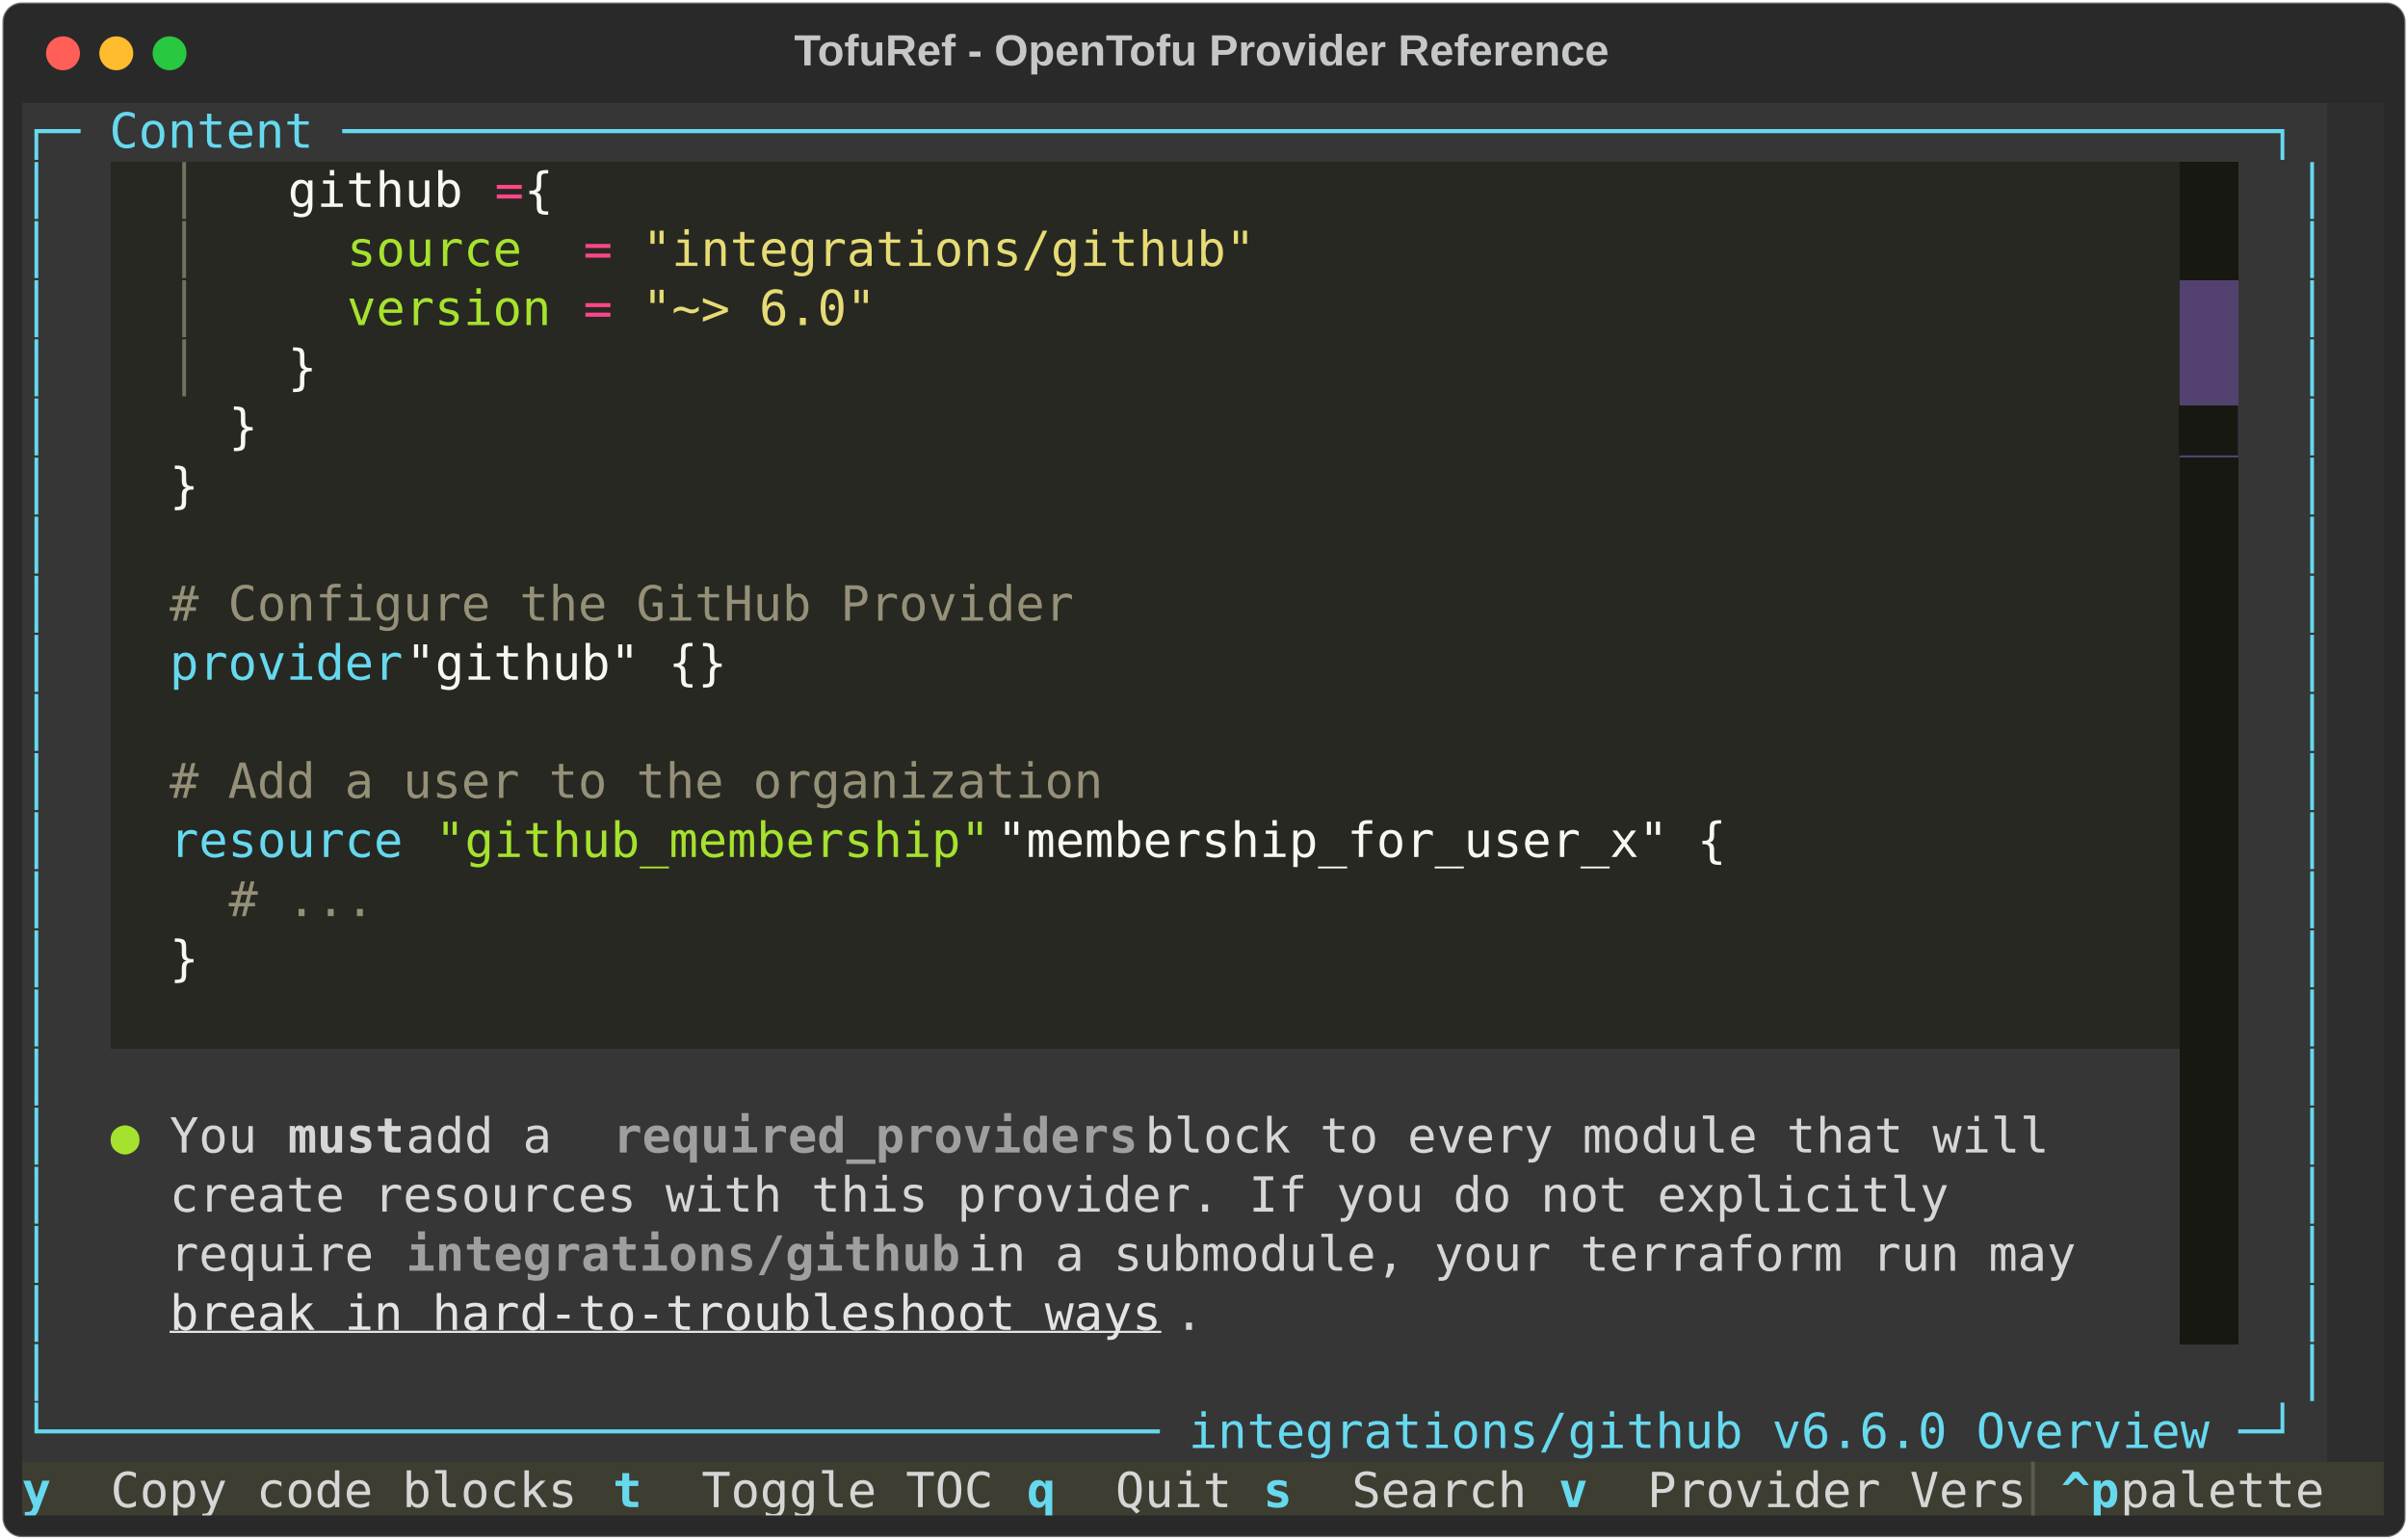
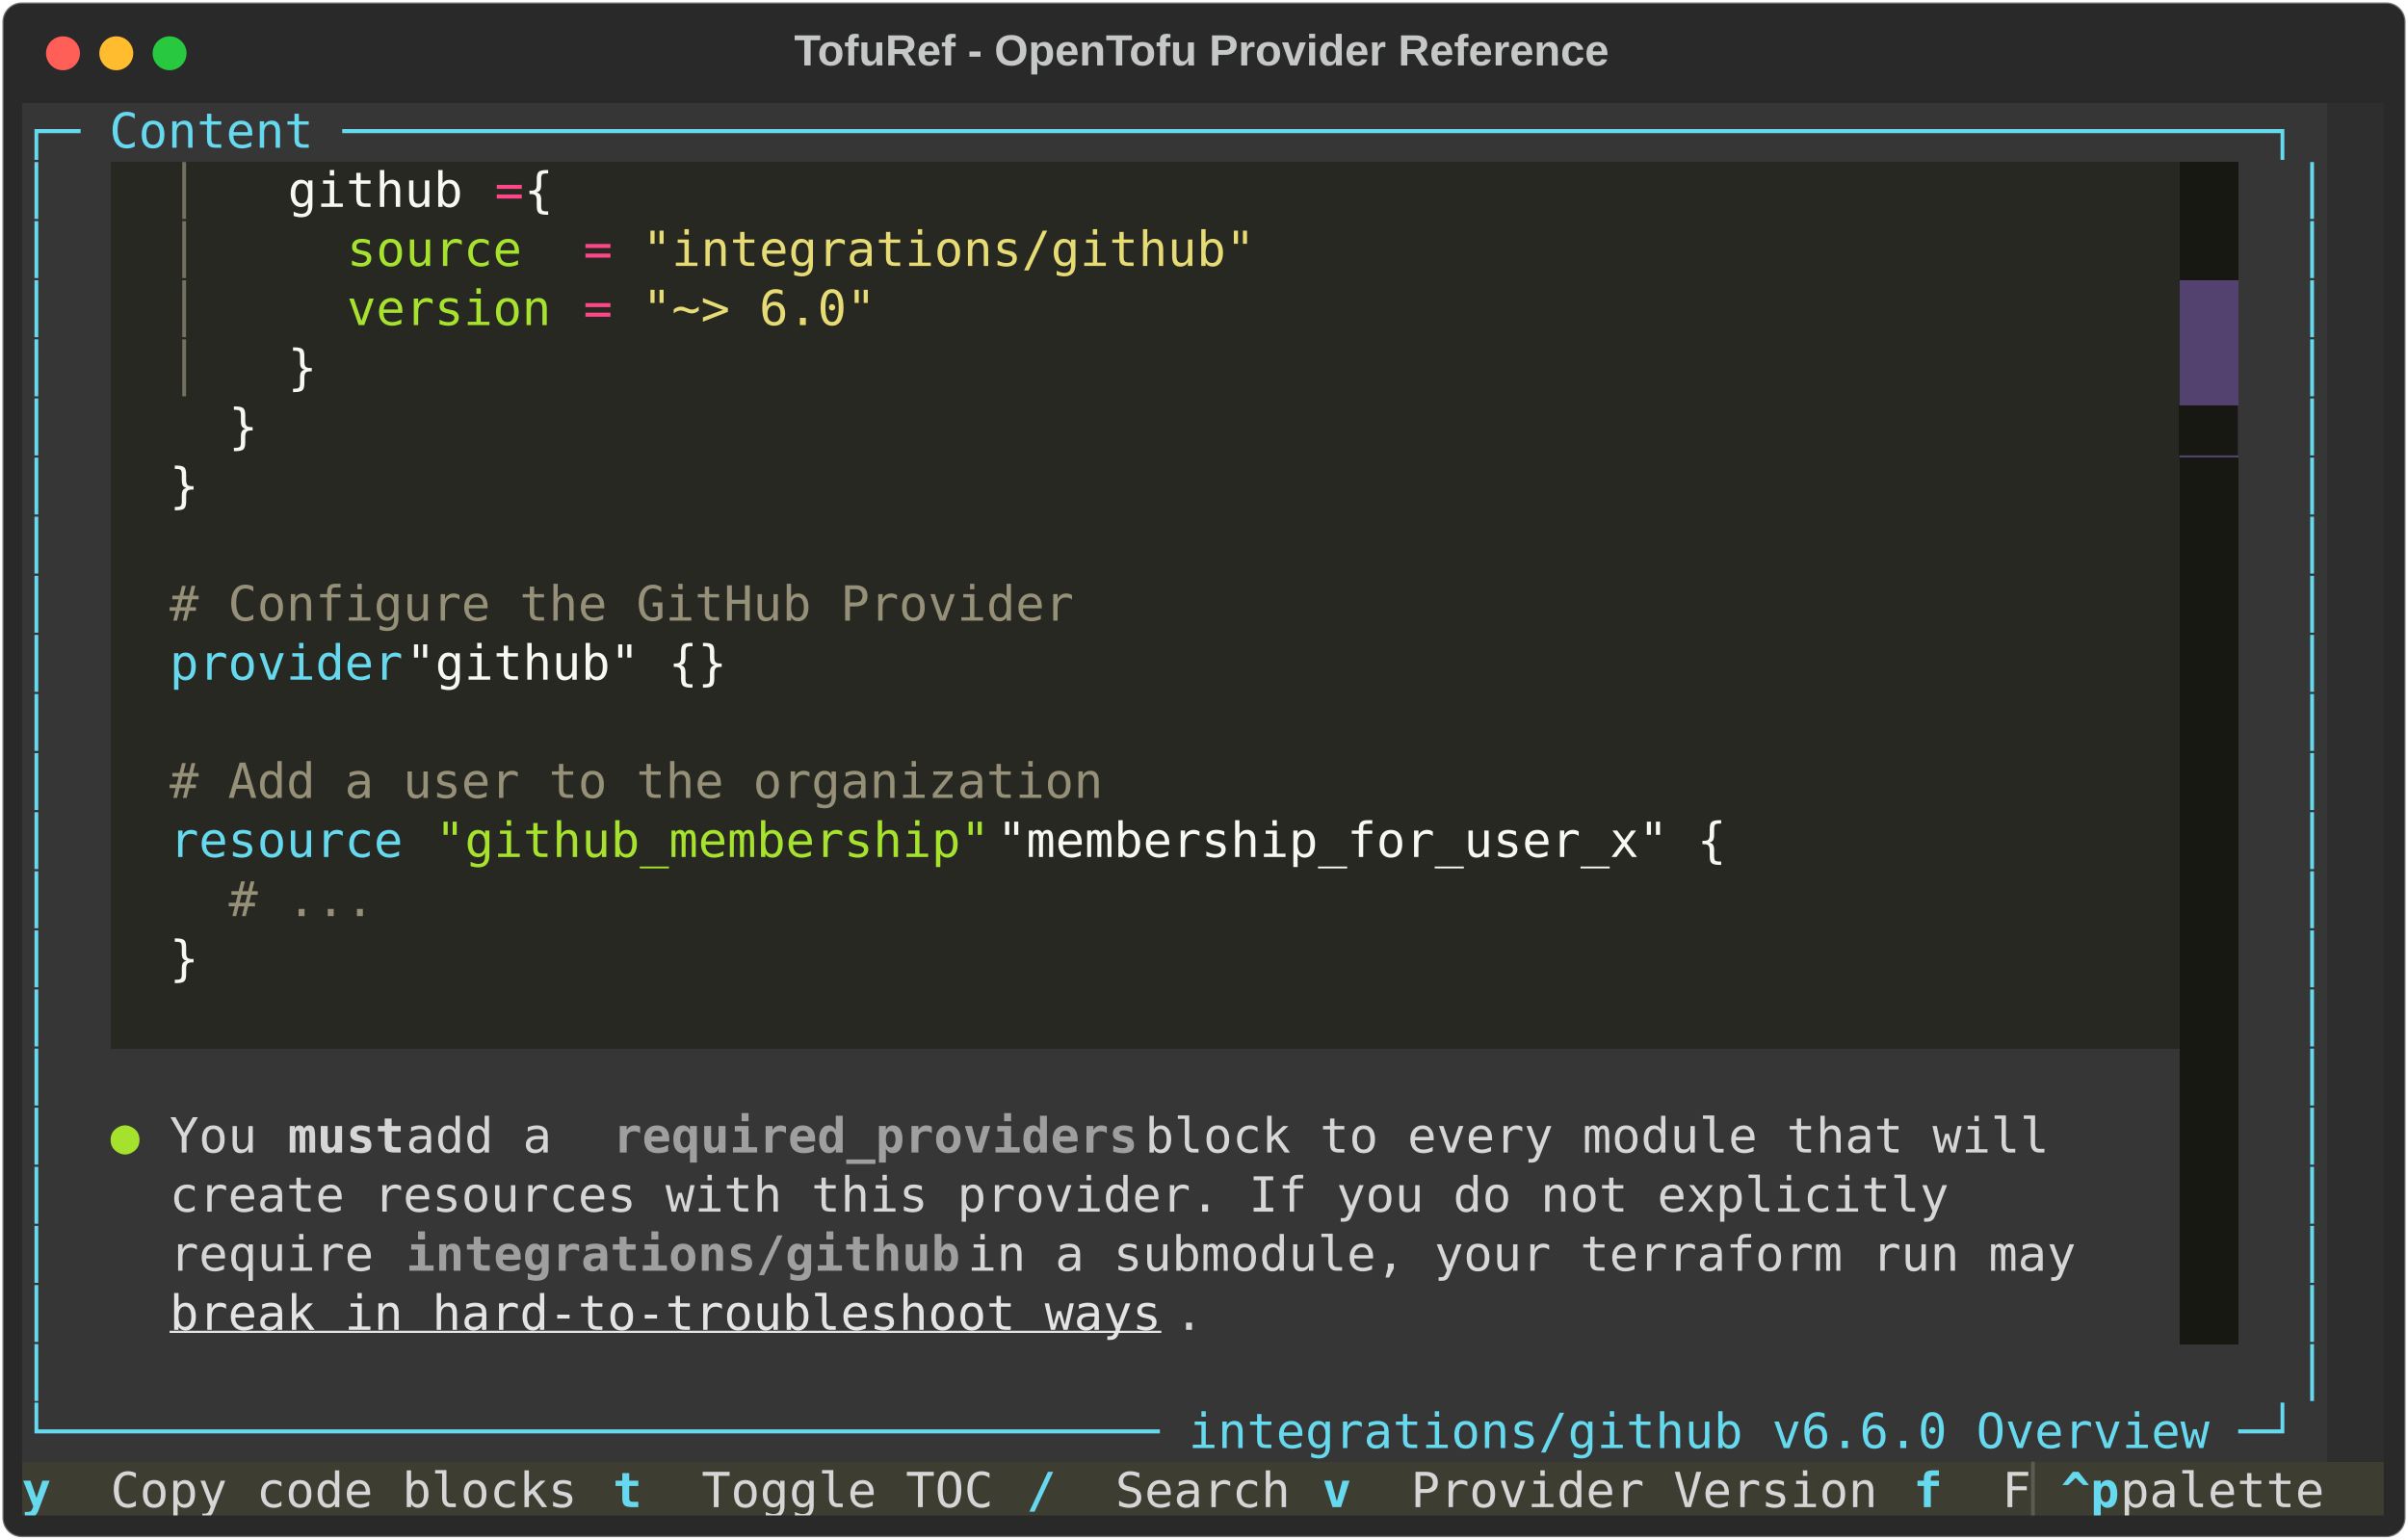
<svg xmlns="http://www.w3.org/2000/svg" class="rich-terminal" viewBox="0 0 994 635.6">
  <style>

    @font-face {
        font-family: "Fira Code";
        src: local("FiraCode-Regular"),
                url("https://cdnjs.cloudflare.com/ajax/libs/firacode/6.2.0/woff2/FiraCode-Regular.woff2") format("woff2"),
                url("https://cdnjs.cloudflare.com/ajax/libs/firacode/6.2.0/woff/FiraCode-Regular.woff") format("woff");
        font-style: normal;
        font-weight: 400;
    }
    @font-face {
        font-family: "Fira Code";
        src: local("FiraCode-Bold"),
                url("https://cdnjs.cloudflare.com/ajax/libs/firacode/6.2.0/woff2/FiraCode-Bold.woff2") format("woff2"),
                url("https://cdnjs.cloudflare.com/ajax/libs/firacode/6.2.0/woff/FiraCode-Bold.woff") format("woff");
        font-style: bold;
        font-weight: 700;
    }

    .terminal-matrix {
        font-family: Fira Code, monospace;
        font-size: 20px;
        line-height: 24.4px;
        font-variant-east-asian: full-width;
    }

    .terminal-title {
        font-size: 18px;
        font-weight: bold;
        font-family: arial;
    }

    .terminal-r1 { fill: #66d9ef }
.terminal-r2 { fill: #d6d6d6 }
.terminal-r3 { fill: #c5c8c6 }
.terminal-r4 { fill: #d2d2d2 }
.terminal-r5 { fill: #747160 }
.terminal-r6 { fill: #f8f8f2 }
.terminal-r7 { fill: #ff4689 }
.terminal-r8 { fill: #a6e22e }
.terminal-r9 { fill: #e6db74 }
.terminal-r10 { fill: #363636 }
.terminal-r11 { fill: #171812 }
.terminal-r12 { fill: #959077 }
.terminal-r13 { fill: #a5e22e;font-weight: bold }
.terminal-r14 { fill: #d6d6d6;font-weight: bold }
.terminal-r15 { fill: #9f9f9f;font-weight: bold }
.terminal-r16 { fill: #e4e4e4;text-decoration: underline; }
.terminal-r17 { fill: #66d9ef;font-weight: bold }
.terminal-r18 { fill: #5c5b52 }
    </style>
  <defs>
    <clipPath id="terminal-clip-terminal">
      <rect x="0" y="0" width="975.0" height="584.6" />
    </clipPath>
    <clipPath id="terminal-line-0">
      <rect x="0" y="1.5" width="976" height="24.65" />
    </clipPath>
    <clipPath id="terminal-line-1">
      <rect x="0" y="25.9" width="976" height="24.65" />
    </clipPath>
    <clipPath id="terminal-line-2">
      <rect x="0" y="50.3" width="976" height="24.65" />
    </clipPath>
    <clipPath id="terminal-line-3">
      <rect x="0" y="74.7" width="976" height="24.65" />
    </clipPath>
    <clipPath id="terminal-line-4">
      <rect x="0" y="99.1" width="976" height="24.65" />
    </clipPath>
    <clipPath id="terminal-line-5">
      <rect x="0" y="123.5" width="976" height="24.65" />
    </clipPath>
    <clipPath id="terminal-line-6">
      <rect x="0" y="147.9" width="976" height="24.65" />
    </clipPath>
    <clipPath id="terminal-line-7">
      <rect x="0" y="172.3" width="976" height="24.65" />
    </clipPath>
    <clipPath id="terminal-line-8">
      <rect x="0" y="196.7" width="976" height="24.65" />
    </clipPath>
    <clipPath id="terminal-line-9">
      <rect x="0" y="221.1" width="976" height="24.65" />
    </clipPath>
    <clipPath id="terminal-line-10">
      <rect x="0" y="245.5" width="976" height="24.65" />
    </clipPath>
    <clipPath id="terminal-line-11">
      <rect x="0" y="269.9" width="976" height="24.65" />
    </clipPath>
    <clipPath id="terminal-line-12">
      <rect x="0" y="294.3" width="976" height="24.65" />
    </clipPath>
    <clipPath id="terminal-line-13">
      <rect x="0" y="318.7" width="976" height="24.65" />
    </clipPath>
    <clipPath id="terminal-line-14">
      <rect x="0" y="343.1" width="976" height="24.65" />
    </clipPath>
    <clipPath id="terminal-line-15">
      <rect x="0" y="367.5" width="976" height="24.65" />
    </clipPath>
    <clipPath id="terminal-line-16">
      <rect x="0" y="391.9" width="976" height="24.65" />
    </clipPath>
    <clipPath id="terminal-line-17">
      <rect x="0" y="416.3" width="976" height="24.65" />
    </clipPath>
    <clipPath id="terminal-line-18">
      <rect x="0" y="440.7" width="976" height="24.65" />
    </clipPath>
    <clipPath id="terminal-line-19">
      <rect x="0" y="465.1" width="976" height="24.65" />
    </clipPath>
    <clipPath id="terminal-line-20">
      <rect x="0" y="489.5" width="976" height="24.65" />
    </clipPath>
    <clipPath id="terminal-line-21">
      <rect x="0" y="513.9" width="976" height="24.65" />
    </clipPath>
    <clipPath id="terminal-line-22">
      <rect x="0" y="538.3" width="976" height="24.65" />
    </clipPath>
  </defs>
  <rect fill="#292929" stroke="rgba(255,255,255,0.35)" stroke-width="1" x="1" y="1" width="992" height="633.6" rx="8" />
  <text class="terminal-title" fill="#c5c8c6" text-anchor="middle" x="496" y="27">TofuRef - OpenTofu Provider Reference</text>
  <g transform="translate(26,22)">
    <circle cx="0" cy="0" r="7" fill="#ff5f57" />
    <circle cx="22" cy="0" r="7" fill="#febc2e" />
    <circle cx="44" cy="0" r="7" fill="#28c840" />
  </g>
  <g transform="translate(9, 41)" clip-path="url(#terminal-clip-terminal)">
    <rect fill="#363636" x="0" y="1.5" width="951.6" height="24.65" shape-rendering="crispEdges" />
    <rect fill="#2e2e2e" x="951.6" y="1.5" width="24.4" height="24.65" shape-rendering="crispEdges" />
    <rect fill="#363636" x="0" y="25.9" width="12.2" height="24.65" shape-rendering="crispEdges" />
    <rect fill="#363636" x="12.2" y="25.9" width="24.4" height="24.65" shape-rendering="crispEdges" />
    <rect fill="#272822" x="36.6" y="25.9" width="24.4" height="24.65" shape-rendering="crispEdges" />
    <rect fill="#272822" x="61" y="25.9" width="48.8" height="24.65" shape-rendering="crispEdges" />
    <rect fill="#272822" x="109.8" y="25.9" width="85.4" height="24.65" shape-rendering="crispEdges" />
    <rect fill="#272822" x="195.2" y="25.9" width="12.2" height="24.65" shape-rendering="crispEdges" />
    <rect fill="#272822" x="207.4" y="25.9" width="24.4" height="24.65" shape-rendering="crispEdges" />
    <rect fill="#272822" x="231.8" y="25.9" width="658.8" height="24.65" shape-rendering="crispEdges" />
    <rect fill="#171812" x="890.6" y="25.9" width="24.4" height="24.65" shape-rendering="crispEdges" />
    <rect fill="#363636" x="915" y="25.9" width="24.4" height="24.65" shape-rendering="crispEdges" />
    <rect fill="#363636" x="939.4" y="25.9" width="12.2" height="24.65" shape-rendering="crispEdges" />
    <rect fill="#2e2e2e" x="951.6" y="25.9" width="24.4" height="24.65" shape-rendering="crispEdges" />
    <rect fill="#363636" x="0" y="50.3" width="12.2" height="24.65" shape-rendering="crispEdges" />
    <rect fill="#363636" x="12.2" y="50.3" width="24.4" height="24.65" shape-rendering="crispEdges" />
    <rect fill="#272822" x="36.6" y="50.3" width="24.4" height="24.65" shape-rendering="crispEdges" />
    <rect fill="#272822" x="61" y="50.3" width="73.2" height="24.65" shape-rendering="crispEdges" />
    <rect fill="#272822" x="134.2" y="50.3" width="73.2" height="24.65" shape-rendering="crispEdges" />
    <rect fill="#272822" x="207.4" y="50.3" width="24.4" height="24.65" shape-rendering="crispEdges" />
    <rect fill="#272822" x="231.8" y="50.3" width="12.2" height="24.65" shape-rendering="crispEdges" />
    <rect fill="#272822" x="244" y="50.3" width="12.2" height="24.65" shape-rendering="crispEdges" />
    <rect fill="#272822" x="256.2" y="50.3" width="256.2" height="24.65" shape-rendering="crispEdges" />
    <rect fill="#272822" x="512.4" y="50.3" width="378.2" height="24.65" shape-rendering="crispEdges" />
    <rect fill="#171812" x="890.6" y="50.3" width="24.4" height="24.65" shape-rendering="crispEdges" />
    <rect fill="#363636" x="915" y="50.3" width="24.4" height="24.65" shape-rendering="crispEdges" />
    <rect fill="#363636" x="939.4" y="50.3" width="12.2" height="24.65" shape-rendering="crispEdges" />
    <rect fill="#2e2e2e" x="951.6" y="50.3" width="24.4" height="24.65" shape-rendering="crispEdges" />
    <rect fill="#363636" x="0" y="74.7" width="12.2" height="24.65" shape-rendering="crispEdges" />
    <rect fill="#363636" x="12.2" y="74.7" width="24.4" height="24.65" shape-rendering="crispEdges" />
    <rect fill="#272822" x="36.6" y="74.7" width="24.4" height="24.65" shape-rendering="crispEdges" />
    <rect fill="#272822" x="61" y="74.7" width="73.2" height="24.65" shape-rendering="crispEdges" />
    <rect fill="#272822" x="134.2" y="74.7" width="85.4" height="24.65" shape-rendering="crispEdges" />
    <rect fill="#272822" x="219.6" y="74.7" width="12.2" height="24.65" shape-rendering="crispEdges" />
    <rect fill="#272822" x="231.8" y="74.7" width="12.2" height="24.65" shape-rendering="crispEdges" />
    <rect fill="#272822" x="244" y="74.7" width="12.2" height="24.65" shape-rendering="crispEdges" />
    <rect fill="#272822" x="256.2" y="74.7" width="97.6" height="24.65" shape-rendering="crispEdges" />
    <rect fill="#272822" x="353.8" y="74.7" width="536.8" height="24.65" shape-rendering="crispEdges" />
    <rect fill="#534270" x="890.6" y="74.7" width="24.4" height="24.65" shape-rendering="crispEdges" />
    <rect fill="#363636" x="915" y="74.7" width="24.4" height="24.65" shape-rendering="crispEdges" />
    <rect fill="#363636" x="939.4" y="74.7" width="12.2" height="24.65" shape-rendering="crispEdges" />
    <rect fill="#2e2e2e" x="951.6" y="74.7" width="24.4" height="24.65" shape-rendering="crispEdges" />
    <rect fill="#363636" x="0" y="99.1" width="12.2" height="24.65" shape-rendering="crispEdges" />
    <rect fill="#363636" x="12.2" y="99.1" width="24.4" height="24.65" shape-rendering="crispEdges" />
    <rect fill="#272822" x="36.6" y="99.1" width="24.4" height="24.65" shape-rendering="crispEdges" />
    <rect fill="#272822" x="61" y="99.1" width="48.8" height="24.65" shape-rendering="crispEdges" />
    <rect fill="#272822" x="109.8" y="99.1" width="12.2" height="24.65" shape-rendering="crispEdges" />
    <rect fill="#272822" x="122" y="99.1" width="768.6" height="24.65" shape-rendering="crispEdges" />
    <rect fill="#534270" x="890.6" y="99.1" width="24.4" height="24.65" shape-rendering="crispEdges" />
    <rect fill="#363636" x="915" y="99.1" width="24.4" height="24.65" shape-rendering="crispEdges" />
    <rect fill="#363636" x="939.4" y="99.1" width="12.2" height="24.65" shape-rendering="crispEdges" />
    <rect fill="#2e2e2e" x="951.6" y="99.1" width="24.4" height="24.65" shape-rendering="crispEdges" />
    <rect fill="#363636" x="0" y="123.5" width="12.2" height="24.65" shape-rendering="crispEdges" />
    <rect fill="#363636" x="12.2" y="123.5" width="24.4" height="24.65" shape-rendering="crispEdges" />
    <rect fill="#272822" x="36.6" y="123.5" width="24.4" height="24.65" shape-rendering="crispEdges" />
    <rect fill="#272822" x="61" y="123.5" width="24.4" height="24.65" shape-rendering="crispEdges" />
    <rect fill="#272822" x="85.4" y="123.5" width="12.2" height="24.65" shape-rendering="crispEdges" />
    <rect fill="#272822" x="97.6" y="123.5" width="793" height="24.65" shape-rendering="crispEdges" />
    <rect fill="#534270" x="890.6" y="123.5" width="24.4" height="24.65" shape-rendering="crispEdges" />
    <rect fill="#363636" x="915" y="123.5" width="24.4" height="24.65" shape-rendering="crispEdges" />
    <rect fill="#363636" x="939.4" y="123.5" width="12.2" height="24.65" shape-rendering="crispEdges" />
    <rect fill="#2e2e2e" x="951.6" y="123.5" width="24.4" height="24.65" shape-rendering="crispEdges" />
    <rect fill="#363636" x="0" y="147.9" width="12.2" height="24.65" shape-rendering="crispEdges" />
    <rect fill="#363636" x="12.2" y="147.9" width="24.4" height="24.65" shape-rendering="crispEdges" />
    <rect fill="#272822" x="36.6" y="147.9" width="24.4" height="24.65" shape-rendering="crispEdges" />
    <rect fill="#272822" x="61" y="147.9" width="12.2" height="24.65" shape-rendering="crispEdges" />
    <rect fill="#272822" x="73.2" y="147.9" width="817.4" height="24.65" shape-rendering="crispEdges" />
    <rect fill="#171812" x="890.6" y="147.9" width="24.4" height="24.65" shape-rendering="crispEdges" />
    <rect fill="#363636" x="915" y="147.9" width="24.4" height="24.65" shape-rendering="crispEdges" />
    <rect fill="#363636" x="939.4" y="147.9" width="12.2" height="24.65" shape-rendering="crispEdges" />
    <rect fill="#2e2e2e" x="951.6" y="147.9" width="24.4" height="24.65" shape-rendering="crispEdges" />
    <rect fill="#363636" x="0" y="172.3" width="12.2" height="24.65" shape-rendering="crispEdges" />
    <rect fill="#363636" x="12.2" y="172.3" width="24.4" height="24.65" shape-rendering="crispEdges" />
    <rect fill="#272822" x="36.6" y="172.3" width="854" height="24.65" shape-rendering="crispEdges" />
    <rect fill="#171812" x="890.6" y="172.3" width="24.4" height="24.65" shape-rendering="crispEdges" />
    <rect fill="#363636" x="915" y="172.3" width="24.4" height="24.65" shape-rendering="crispEdges" />
    <rect fill="#363636" x="939.4" y="172.3" width="12.2" height="24.65" shape-rendering="crispEdges" />
    <rect fill="#2e2e2e" x="951.6" y="172.3" width="24.4" height="24.65" shape-rendering="crispEdges" />
    <rect fill="#363636" x="0" y="196.7" width="12.2" height="24.65" shape-rendering="crispEdges" />
    <rect fill="#363636" x="12.2" y="196.7" width="24.4" height="24.65" shape-rendering="crispEdges" />
    <rect fill="#272822" x="36.6" y="196.7" width="24.4" height="24.65" shape-rendering="crispEdges" />
    <rect fill="#272822" x="61" y="196.7" width="378.2" height="24.65" shape-rendering="crispEdges" />
    <rect fill="#272822" x="439.2" y="196.7" width="451.4" height="24.65" shape-rendering="crispEdges" />
    <rect fill="#171812" x="890.6" y="196.7" width="24.4" height="24.65" shape-rendering="crispEdges" />
    <rect fill="#363636" x="915" y="196.7" width="24.4" height="24.65" shape-rendering="crispEdges" />
    <rect fill="#363636" x="939.4" y="196.7" width="12.2" height="24.65" shape-rendering="crispEdges" />
    <rect fill="#2e2e2e" x="951.6" y="196.7" width="24.4" height="24.65" shape-rendering="crispEdges" />
    <rect fill="#363636" x="0" y="221.1" width="12.2" height="24.65" shape-rendering="crispEdges" />
    <rect fill="#363636" x="12.2" y="221.1" width="24.4" height="24.65" shape-rendering="crispEdges" />
    <rect fill="#272822" x="36.6" y="221.1" width="24.4" height="24.65" shape-rendering="crispEdges" />
    <rect fill="#272822" x="61" y="221.1" width="97.6" height="24.65" shape-rendering="crispEdges" />
    <rect fill="#272822" x="158.6" y="221.1" width="146.4" height="24.65" shape-rendering="crispEdges" />
    <rect fill="#272822" x="305" y="221.1" width="585.6" height="24.65" shape-rendering="crispEdges" />
    <rect fill="#171812" x="890.6" y="221.1" width="24.4" height="24.65" shape-rendering="crispEdges" />
    <rect fill="#363636" x="915" y="221.1" width="24.4" height="24.65" shape-rendering="crispEdges" />
    <rect fill="#363636" x="939.4" y="221.1" width="12.2" height="24.65" shape-rendering="crispEdges" />
    <rect fill="#2e2e2e" x="951.6" y="221.1" width="24.4" height="24.65" shape-rendering="crispEdges" />
    <rect fill="#363636" x="0" y="245.5" width="12.2" height="24.65" shape-rendering="crispEdges" />
    <rect fill="#363636" x="12.2" y="245.5" width="24.4" height="24.65" shape-rendering="crispEdges" />
    <rect fill="#272822" x="36.6" y="245.5" width="854" height="24.65" shape-rendering="crispEdges" />
    <rect fill="#171812" x="890.6" y="245.5" width="24.4" height="24.65" shape-rendering="crispEdges" />
    <rect fill="#363636" x="915" y="245.5" width="24.4" height="24.65" shape-rendering="crispEdges" />
    <rect fill="#363636" x="939.4" y="245.5" width="12.2" height="24.65" shape-rendering="crispEdges" />
    <rect fill="#2e2e2e" x="951.6" y="245.5" width="24.4" height="24.65" shape-rendering="crispEdges" />
    <rect fill="#363636" x="0" y="269.9" width="12.2" height="24.65" shape-rendering="crispEdges" />
    <rect fill="#363636" x="12.2" y="269.9" width="24.4" height="24.65" shape-rendering="crispEdges" />
    <rect fill="#272822" x="36.6" y="269.9" width="24.4" height="24.65" shape-rendering="crispEdges" />
    <rect fill="#272822" x="61" y="269.9" width="390.4" height="24.65" shape-rendering="crispEdges" />
    <rect fill="#272822" x="451.4" y="269.9" width="439.2" height="24.65" shape-rendering="crispEdges" />
    <rect fill="#171812" x="890.6" y="269.9" width="24.4" height="24.65" shape-rendering="crispEdges" />
    <rect fill="#363636" x="915" y="269.9" width="24.4" height="24.65" shape-rendering="crispEdges" />
    <rect fill="#363636" x="939.4" y="269.9" width="12.2" height="24.65" shape-rendering="crispEdges" />
    <rect fill="#2e2e2e" x="951.6" y="269.9" width="24.4" height="24.65" shape-rendering="crispEdges" />
    <rect fill="#363636" x="0" y="294.3" width="12.2" height="24.65" shape-rendering="crispEdges" />
    <rect fill="#363636" x="12.2" y="294.3" width="24.4" height="24.65" shape-rendering="crispEdges" />
    <rect fill="#272822" x="36.6" y="294.3" width="24.4" height="24.65" shape-rendering="crispEdges" />
    <rect fill="#272822" x="61" y="294.3" width="97.6" height="24.65" shape-rendering="crispEdges" />
    <rect fill="#272822" x="158.6" y="294.3" width="12.2" height="24.65" shape-rendering="crispEdges" />
    <rect fill="#272822" x="170.8" y="294.3" width="231.8" height="24.65" shape-rendering="crispEdges" />
    <rect fill="#272822" x="402.6" y="294.3" width="317.2" height="24.65" shape-rendering="crispEdges" />
    <rect fill="#272822" x="719.8" y="294.3" width="170.8" height="24.65" shape-rendering="crispEdges" />
    <rect fill="#171812" x="890.6" y="294.3" width="24.4" height="24.65" shape-rendering="crispEdges" />
    <rect fill="#363636" x="915" y="294.3" width="24.4" height="24.65" shape-rendering="crispEdges" />
    <rect fill="#363636" x="939.4" y="294.3" width="12.2" height="24.65" shape-rendering="crispEdges" />
    <rect fill="#2e2e2e" x="951.6" y="294.3" width="24.4" height="24.65" shape-rendering="crispEdges" />
    <rect fill="#363636" x="0" y="318.7" width="12.2" height="24.65" shape-rendering="crispEdges" />
    <rect fill="#363636" x="12.2" y="318.7" width="24.4" height="24.65" shape-rendering="crispEdges" />
    <rect fill="#272822" x="36.6" y="318.7" width="24.4" height="24.65" shape-rendering="crispEdges" />
    <rect fill="#272822" x="61" y="318.7" width="24.4" height="24.65" shape-rendering="crispEdges" />
    <rect fill="#272822" x="85.4" y="318.7" width="61" height="24.65" shape-rendering="crispEdges" />
    <rect fill="#272822" x="146.4" y="318.7" width="744.2" height="24.65" shape-rendering="crispEdges" />
    <rect fill="#171812" x="890.6" y="318.7" width="24.4" height="24.65" shape-rendering="crispEdges" />
    <rect fill="#363636" x="915" y="318.7" width="24.4" height="24.65" shape-rendering="crispEdges" />
    <rect fill="#363636" x="939.4" y="318.7" width="12.2" height="24.65" shape-rendering="crispEdges" />
    <rect fill="#2e2e2e" x="951.6" y="318.7" width="24.4" height="24.65" shape-rendering="crispEdges" />
    <rect fill="#363636" x="0" y="343.1" width="12.2" height="24.65" shape-rendering="crispEdges" />
    <rect fill="#363636" x="12.2" y="343.1" width="24.4" height="24.65" shape-rendering="crispEdges" />
    <rect fill="#272822" x="36.6" y="343.1" width="24.4" height="24.65" shape-rendering="crispEdges" />
    <rect fill="#272822" x="61" y="343.1" width="12.2" height="24.65" shape-rendering="crispEdges" />
    <rect fill="#272822" x="73.2" y="343.1" width="817.4" height="24.65" shape-rendering="crispEdges" />
    <rect fill="#171812" x="890.6" y="343.1" width="24.4" height="24.65" shape-rendering="crispEdges" />
    <rect fill="#363636" x="915" y="343.1" width="24.4" height="24.65" shape-rendering="crispEdges" />
    <rect fill="#363636" x="939.4" y="343.1" width="12.2" height="24.65" shape-rendering="crispEdges" />
    <rect fill="#2e2e2e" x="951.6" y="343.1" width="24.4" height="24.65" shape-rendering="crispEdges" />
    <rect fill="#363636" x="0" y="367.5" width="12.2" height="24.65" shape-rendering="crispEdges" />
    <rect fill="#363636" x="12.2" y="367.5" width="24.4" height="24.65" shape-rendering="crispEdges" />
    <rect fill="#272822" x="36.6" y="367.5" width="854" height="24.65" shape-rendering="crispEdges" />
    <rect fill="#171812" x="890.6" y="367.5" width="24.4" height="24.65" shape-rendering="crispEdges" />
    <rect fill="#363636" x="915" y="367.5" width="24.4" height="24.65" shape-rendering="crispEdges" />
    <rect fill="#363636" x="939.4" y="367.5" width="12.2" height="24.65" shape-rendering="crispEdges" />
    <rect fill="#2e2e2e" x="951.6" y="367.5" width="24.4" height="24.65" shape-rendering="crispEdges" />
    <rect fill="#363636" x="0" y="391.9" width="12.2" height="24.65" shape-rendering="crispEdges" />
    <rect fill="#363636" x="12.2" y="391.9" width="24.4" height="24.65" shape-rendering="crispEdges" />
    <rect fill="#363636" x="36.6" y="391.9" width="854" height="24.65" shape-rendering="crispEdges" />
    <rect fill="#171812" x="890.6" y="391.9" width="24.4" height="24.65" shape-rendering="crispEdges" />
    <rect fill="#363636" x="915" y="391.9" width="24.4" height="24.65" shape-rendering="crispEdges" />
    <rect fill="#363636" x="939.4" y="391.9" width="12.2" height="24.65" shape-rendering="crispEdges" />
    <rect fill="#2e2e2e" x="951.6" y="391.9" width="24.4" height="24.65" shape-rendering="crispEdges" />
    <rect fill="#363636" x="0" y="416.3" width="12.2" height="24.65" shape-rendering="crispEdges" />
    <rect fill="#363636" x="12.2" y="416.3" width="24.4" height="24.65" shape-rendering="crispEdges" />
    <rect fill="#363636" x="36.6" y="416.3" width="24.4" height="24.65" shape-rendering="crispEdges" />
    <rect fill="#363636" x="61" y="416.3" width="48.8" height="24.65" shape-rendering="crispEdges" />
    <rect fill="#363636" x="109.8" y="416.3" width="48.8" height="24.65" shape-rendering="crispEdges" />
    <rect fill="#363636" x="158.6" y="416.3" width="85.4" height="24.65" shape-rendering="crispEdges" />
    <rect fill="#363636" x="244" y="416.3" width="219.6" height="24.65" shape-rendering="crispEdges" />
    <rect fill="#363636" x="463.6" y="416.3" width="390.4" height="24.65" shape-rendering="crispEdges" />
    <rect fill="#363636" x="854" y="416.3" width="36.6" height="24.65" shape-rendering="crispEdges" />
    <rect fill="#171812" x="890.6" y="416.3" width="24.4" height="24.65" shape-rendering="crispEdges" />
    <rect fill="#363636" x="915" y="416.3" width="24.4" height="24.65" shape-rendering="crispEdges" />
    <rect fill="#363636" x="939.4" y="416.3" width="12.2" height="24.65" shape-rendering="crispEdges" />
    <rect fill="#2e2e2e" x="951.6" y="416.3" width="24.4" height="24.65" shape-rendering="crispEdges" />
    <rect fill="#363636" x="0" y="440.7" width="12.2" height="24.65" shape-rendering="crispEdges" />
    <rect fill="#363636" x="12.2" y="440.7" width="24.4" height="24.65" shape-rendering="crispEdges" />
    <rect fill="#363636" x="36.6" y="440.7" width="24.4" height="24.65" shape-rendering="crispEdges" />
    <rect fill="#363636" x="61" y="440.7" width="744.2" height="24.65" shape-rendering="crispEdges" />
    <rect fill="#363636" x="805.2" y="440.7" width="85.4" height="24.65" shape-rendering="crispEdges" />
    <rect fill="#171812" x="890.6" y="440.7" width="24.4" height="24.65" shape-rendering="crispEdges" />
    <rect fill="#363636" x="915" y="440.7" width="24.4" height="24.65" shape-rendering="crispEdges" />
    <rect fill="#363636" x="939.4" y="440.7" width="12.2" height="24.65" shape-rendering="crispEdges" />
    <rect fill="#2e2e2e" x="951.6" y="440.7" width="24.4" height="24.65" shape-rendering="crispEdges" />
    <rect fill="#363636" x="0" y="465.1" width="12.2" height="24.65" shape-rendering="crispEdges" />
    <rect fill="#363636" x="12.2" y="465.1" width="24.4" height="24.65" shape-rendering="crispEdges" />
    <rect fill="#363636" x="36.6" y="465.1" width="24.4" height="24.65" shape-rendering="crispEdges" />
    <rect fill="#363636" x="61" y="465.1" width="97.6" height="24.65" shape-rendering="crispEdges" />
    <rect fill="#363636" x="158.6" y="465.1" width="231.8" height="24.65" shape-rendering="crispEdges" />
    <rect fill="#363636" x="390.4" y="465.1" width="475.8" height="24.65" shape-rendering="crispEdges" />
    <rect fill="#363636" x="866.2" y="465.1" width="24.4" height="24.65" shape-rendering="crispEdges" />
    <rect fill="#171812" x="890.6" y="465.1" width="24.4" height="24.65" shape-rendering="crispEdges" />
    <rect fill="#363636" x="915" y="465.1" width="24.4" height="24.65" shape-rendering="crispEdges" />
    <rect fill="#363636" x="939.4" y="465.1" width="12.2" height="24.65" shape-rendering="crispEdges" />
    <rect fill="#2e2e2e" x="951.6" y="465.1" width="24.4" height="24.65" shape-rendering="crispEdges" />
    <rect fill="#363636" x="0" y="489.5" width="12.2" height="24.65" shape-rendering="crispEdges" />
    <rect fill="#363636" x="12.2" y="489.5" width="24.4" height="24.65" shape-rendering="crispEdges" />
    <rect fill="#363636" x="36.6" y="489.5" width="24.4" height="24.65" shape-rendering="crispEdges" />
    <rect fill="#363636" x="61" y="489.5" width="414.8" height="24.65" shape-rendering="crispEdges" />
    <rect fill="#363636" x="475.8" y="489.5" width="12.2" height="24.65" shape-rendering="crispEdges" />
    <rect fill="#363636" x="488" y="489.5" width="402.6" height="24.65" shape-rendering="crispEdges" />
    <rect fill="#171812" x="890.6" y="489.5" width="24.4" height="24.65" shape-rendering="crispEdges" />
    <rect fill="#363636" x="915" y="489.5" width="24.4" height="24.65" shape-rendering="crispEdges" />
    <rect fill="#363636" x="939.4" y="489.5" width="12.2" height="24.65" shape-rendering="crispEdges" />
    <rect fill="#2e2e2e" x="951.6" y="489.5" width="24.4" height="24.65" shape-rendering="crispEdges" />
    <rect fill="#363636" x="0" y="513.9" width="12.2" height="24.65" shape-rendering="crispEdges" />
    <rect fill="#363636" x="12.2" y="513.9" width="927.2" height="24.65" shape-rendering="crispEdges" />
    <rect fill="#363636" x="939.4" y="513.9" width="12.2" height="24.65" shape-rendering="crispEdges" />
    <rect fill="#2e2e2e" x="951.6" y="513.9" width="24.4" height="24.65" shape-rendering="crispEdges" />
    <rect fill="#363636" x="0" y="538.3" width="951.6" height="24.65" shape-rendering="crispEdges" />
    <rect fill="#2e2e2e" x="951.6" y="538.3" width="24.4" height="24.65" shape-rendering="crispEdges" />
    <rect fill="#3e3d32" x="0" y="562.7" width="36.6" height="24.65" shape-rendering="crispEdges" />
    <rect fill="#3e3d32" x="36.6" y="562.7" width="207.4" height="24.65" shape-rendering="crispEdges" />
    <rect fill="#3e3d32" x="244" y="562.7" width="36.6" height="24.65" shape-rendering="crispEdges" />
    <rect fill="#3e3d32" x="280.6" y="562.7" width="134.2" height="24.65" shape-rendering="crispEdges" />
    <rect fill="#3e3d32" x="414.8" y="562.7" width="36.6" height="24.65" shape-rendering="crispEdges" />
-     <rect fill="#3e3d32" x="451.4" y="562.7" width="61" height="24.65" shape-rendering="crispEdges" />
-     <rect fill="#3e3d32" x="512.4" y="562.7" width="36.6" height="24.65" shape-rendering="crispEdges" />
-     <rect fill="#3e3d32" x="549" y="562.7" width="85.4" height="24.65" shape-rendering="crispEdges" />
-     <rect fill="#3e3d32" x="634.4" y="562.7" width="36.6" height="24.65" shape-rendering="crispEdges" />
-     <rect fill="#3e3d32" x="671" y="562.7" width="158.6" height="24.65" shape-rendering="crispEdges" />
+     <rect fill="#3e3d32" x="451.4" y="562.7" width="85.4" height="24.65" shape-rendering="crispEdges" />
+     <rect fill="#3e3d32" x="536.8" y="562.7" width="36.6" height="24.65" shape-rendering="crispEdges" />
+     <rect fill="#3e3d32" x="573.4" y="562.7" width="207.4" height="24.65" shape-rendering="crispEdges" />
+     <rect fill="#3e3d32" x="780.8" y="562.7" width="36.6" height="24.65" shape-rendering="crispEdges" />
+     <rect fill="#3e3d32" x="817.4" y="562.7" width="12.2" height="24.65" shape-rendering="crispEdges" />
    <rect fill="#3e3d32" x="829.6" y="562.7" width="12.2" height="24.65" shape-rendering="crispEdges" />
    <rect fill="#3e3d32" x="841.8" y="562.7" width="24.4" height="24.65" shape-rendering="crispEdges" />
    <rect fill="#3e3d32" x="866.2" y="562.7" width="97.6" height="24.65" shape-rendering="crispEdges" />
    <rect fill="#3e3d32" x="963.8" y="562.7" width="12.2" height="24.65" shape-rendering="crispEdges" />
    <g class="terminal-matrix">
      <text class="terminal-r1" x="0" y="20" textLength="951.6" clip-path="url(#terminal-line-0)">┌─ Content ──────────────────────────────────────────────────────────────────┐</text>
      <text class="terminal-r3" x="976" y="20" textLength="12.2" clip-path="url(#terminal-line-0)">
</text>
      <text class="terminal-r1" x="0" y="44.4" textLength="12.2" clip-path="url(#terminal-line-1)">│</text>
      <text class="terminal-r5" x="61" y="44.4" textLength="48.8" clip-path="url(#terminal-line-1)">│   </text>
      <text class="terminal-r6" x="109.8" y="44.4" textLength="85.4" clip-path="url(#terminal-line-1)">github </text>
      <text class="terminal-r7" x="195.2" y="44.4" textLength="12.2" clip-path="url(#terminal-line-1)">=</text>
      <text class="terminal-r6" x="207.4" y="44.4" textLength="24.4" clip-path="url(#terminal-line-1)"> {</text>
      <text class="terminal-r1" x="939.4" y="44.4" textLength="12.2" clip-path="url(#terminal-line-1)">│</text>
      <text class="terminal-r3" x="976" y="44.4" textLength="12.2" clip-path="url(#terminal-line-1)">
</text>
      <text class="terminal-r1" x="0" y="68.8" textLength="12.2" clip-path="url(#terminal-line-2)">│</text>
      <text class="terminal-r5" x="61" y="68.8" textLength="73.2" clip-path="url(#terminal-line-2)">│     </text>
      <text class="terminal-r8" x="134.2" y="68.8" textLength="73.2" clip-path="url(#terminal-line-2)">source</text>
      <text class="terminal-r7" x="231.8" y="68.8" textLength="12.2" clip-path="url(#terminal-line-2)">=</text>
      <text class="terminal-r9" x="256.2" y="68.8" textLength="256.2" clip-path="url(#terminal-line-2)">"integrations/github"</text>
      <text class="terminal-r1" x="939.4" y="68.8" textLength="12.2" clip-path="url(#terminal-line-2)">│</text>
      <text class="terminal-r3" x="976" y="68.8" textLength="12.2" clip-path="url(#terminal-line-2)">
</text>
      <text class="terminal-r1" x="0" y="93.2" textLength="12.2" clip-path="url(#terminal-line-3)">│</text>
      <text class="terminal-r5" x="61" y="93.2" textLength="73.2" clip-path="url(#terminal-line-3)">│     </text>
      <text class="terminal-r8" x="134.2" y="93.2" textLength="85.4" clip-path="url(#terminal-line-3)">version</text>
      <text class="terminal-r7" x="231.8" y="93.2" textLength="12.2" clip-path="url(#terminal-line-3)">=</text>
      <text class="terminal-r9" x="256.2" y="93.2" textLength="97.6" clip-path="url(#terminal-line-3)">"~&gt; 6.0"</text>
      <text class="terminal-r1" x="939.4" y="93.2" textLength="12.2" clip-path="url(#terminal-line-3)">│</text>
      <text class="terminal-r3" x="976" y="93.2" textLength="12.2" clip-path="url(#terminal-line-3)">
</text>
      <text class="terminal-r1" x="0" y="117.6" textLength="12.2" clip-path="url(#terminal-line-4)">│</text>
      <text class="terminal-r5" x="61" y="117.6" textLength="48.8" clip-path="url(#terminal-line-4)">│   </text>
      <text class="terminal-r6" x="109.8" y="117.6" textLength="12.2" clip-path="url(#terminal-line-4)">}</text>
      <text class="terminal-r1" x="939.4" y="117.6" textLength="12.2" clip-path="url(#terminal-line-4)">│</text>
      <text class="terminal-r3" x="976" y="117.6" textLength="12.2" clip-path="url(#terminal-line-4)">
</text>
      <text class="terminal-r1" x="0" y="142" textLength="12.2" clip-path="url(#terminal-line-5)">│</text>
      <text class="terminal-r6" x="85.4" y="142" textLength="12.2" clip-path="url(#terminal-line-5)">}</text>
      <text class="terminal-r11" x="890.6" y="142" textLength="24.4" clip-path="url(#terminal-line-5)">▇▇</text>
      <text class="terminal-r1" x="939.4" y="142" textLength="12.2" clip-path="url(#terminal-line-5)">│</text>
      <text class="terminal-r3" x="976" y="142" textLength="12.2" clip-path="url(#terminal-line-5)">
</text>
      <text class="terminal-r1" x="0" y="166.4" textLength="12.2" clip-path="url(#terminal-line-6)">│</text>
      <text class="terminal-r6" x="61" y="166.4" textLength="12.2" clip-path="url(#terminal-line-6)">}</text>
      <text class="terminal-r1" x="939.4" y="166.4" textLength="12.2" clip-path="url(#terminal-line-6)">│</text>
      <text class="terminal-r3" x="976" y="166.4" textLength="12.2" clip-path="url(#terminal-line-6)">
</text>
      <text class="terminal-r1" x="0" y="190.8" textLength="12.2" clip-path="url(#terminal-line-7)">│</text>
      <text class="terminal-r1" x="939.4" y="190.8" textLength="12.2" clip-path="url(#terminal-line-7)">│</text>
      <text class="terminal-r3" x="976" y="190.8" textLength="12.2" clip-path="url(#terminal-line-7)">
</text>
      <text class="terminal-r1" x="0" y="215.2" textLength="12.2" clip-path="url(#terminal-line-8)">│</text>
      <text class="terminal-r12" x="61" y="215.2" textLength="378.2" clip-path="url(#terminal-line-8)"># Configure the GitHub Provider</text>
      <text class="terminal-r1" x="939.4" y="215.2" textLength="12.2" clip-path="url(#terminal-line-8)">│</text>
      <text class="terminal-r3" x="976" y="215.2" textLength="12.2" clip-path="url(#terminal-line-8)">
</text>
      <text class="terminal-r1" x="0" y="239.6" textLength="12.2" clip-path="url(#terminal-line-9)">│</text>
      <text class="terminal-r1" x="61" y="239.6" textLength="97.6" clip-path="url(#terminal-line-9)">provider</text>
      <text class="terminal-r6" x="158.6" y="239.6" textLength="146.4" clip-path="url(#terminal-line-9)"> "github" {}</text>
      <text class="terminal-r1" x="939.4" y="239.6" textLength="12.2" clip-path="url(#terminal-line-9)">│</text>
      <text class="terminal-r3" x="976" y="239.6" textLength="12.2" clip-path="url(#terminal-line-9)">
</text>
      <text class="terminal-r1" x="0" y="264" textLength="12.2" clip-path="url(#terminal-line-10)">│</text>
      <text class="terminal-r1" x="939.4" y="264" textLength="12.2" clip-path="url(#terminal-line-10)">│</text>
      <text class="terminal-r3" x="976" y="264" textLength="12.2" clip-path="url(#terminal-line-10)">
</text>
      <text class="terminal-r1" x="0" y="288.4" textLength="12.2" clip-path="url(#terminal-line-11)">│</text>
      <text class="terminal-r12" x="61" y="288.4" textLength="390.4" clip-path="url(#terminal-line-11)"># Add a user to the organization</text>
      <text class="terminal-r1" x="939.4" y="288.4" textLength="12.2" clip-path="url(#terminal-line-11)">│</text>
      <text class="terminal-r3" x="976" y="288.4" textLength="12.2" clip-path="url(#terminal-line-11)">
</text>
      <text class="terminal-r1" x="0" y="312.8" textLength="12.2" clip-path="url(#terminal-line-12)">│</text>
      <text class="terminal-r1" x="61" y="312.8" textLength="97.6" clip-path="url(#terminal-line-12)">resource</text>
      <text class="terminal-r8" x="170.8" y="312.8" textLength="231.8" clip-path="url(#terminal-line-12)">"github_membership"</text>
      <text class="terminal-r6" x="402.6" y="312.8" textLength="317.2" clip-path="url(#terminal-line-12)"> "membership_for_user_x" {</text>
      <text class="terminal-r1" x="939.4" y="312.8" textLength="12.2" clip-path="url(#terminal-line-12)">│</text>
      <text class="terminal-r3" x="976" y="312.8" textLength="12.2" clip-path="url(#terminal-line-12)">
</text>
      <text class="terminal-r1" x="0" y="337.2" textLength="12.2" clip-path="url(#terminal-line-13)">│</text>
      <text class="terminal-r12" x="85.4" y="337.2" textLength="61" clip-path="url(#terminal-line-13)"># ...</text>
      <text class="terminal-r1" x="939.4" y="337.2" textLength="12.2" clip-path="url(#terminal-line-13)">│</text>
      <text class="terminal-r3" x="976" y="337.2" textLength="12.2" clip-path="url(#terminal-line-13)">
</text>
      <text class="terminal-r1" x="0" y="361.6" textLength="12.2" clip-path="url(#terminal-line-14)">│</text>
      <text class="terminal-r6" x="61" y="361.6" textLength="12.2" clip-path="url(#terminal-line-14)">}</text>
      <text class="terminal-r1" x="939.4" y="361.6" textLength="12.2" clip-path="url(#terminal-line-14)">│</text>
      <text class="terminal-r3" x="976" y="361.6" textLength="12.2" clip-path="url(#terminal-line-14)">
</text>
      <text class="terminal-r1" x="0" y="386" textLength="12.2" clip-path="url(#terminal-line-15)">│</text>
      <text class="terminal-r1" x="939.4" y="386" textLength="12.2" clip-path="url(#terminal-line-15)">│</text>
      <text class="terminal-r3" x="976" y="386" textLength="12.2" clip-path="url(#terminal-line-15)">
</text>
      <text class="terminal-r1" x="0" y="410.4" textLength="12.2" clip-path="url(#terminal-line-16)">│</text>
      <text class="terminal-r1" x="939.4" y="410.4" textLength="12.2" clip-path="url(#terminal-line-16)">│</text>
      <text class="terminal-r3" x="976" y="410.4" textLength="12.2" clip-path="url(#terminal-line-16)">
</text>
      <text class="terminal-r1" x="0" y="434.8" textLength="12.2" clip-path="url(#terminal-line-17)">│</text>
      <text class="terminal-r13" x="36.6" y="434.8" textLength="24.4" clip-path="url(#terminal-line-17)">● </text>
      <text class="terminal-r2" x="61" y="434.8" textLength="48.8" clip-path="url(#terminal-line-17)">You </text>
      <text class="terminal-r14" x="109.8" y="434.8" textLength="48.8" clip-path="url(#terminal-line-17)">must</text>
      <text class="terminal-r2" x="158.6" y="434.8" textLength="85.4" clip-path="url(#terminal-line-17)"> add a </text>
      <text class="terminal-r15" x="244" y="434.8" textLength="219.6" clip-path="url(#terminal-line-17)">required_providers</text>
      <text class="terminal-r2" x="463.6" y="434.8" textLength="390.4" clip-path="url(#terminal-line-17)"> block to every module that will</text>
      <text class="terminal-r1" x="939.4" y="434.8" textLength="12.2" clip-path="url(#terminal-line-17)">│</text>
      <text class="terminal-r3" x="976" y="434.8" textLength="12.2" clip-path="url(#terminal-line-17)">
</text>
      <text class="terminal-r1" x="0" y="459.2" textLength="12.2" clip-path="url(#terminal-line-18)">│</text>
      <text class="terminal-r2" x="61" y="459.2" textLength="744.2" clip-path="url(#terminal-line-18)">create resources with this provider. If you do not explicitly</text>
      <text class="terminal-r1" x="939.4" y="459.2" textLength="12.2" clip-path="url(#terminal-line-18)">│</text>
      <text class="terminal-r3" x="976" y="459.2" textLength="12.2" clip-path="url(#terminal-line-18)">
</text>
      <text class="terminal-r1" x="0" y="483.6" textLength="12.2" clip-path="url(#terminal-line-19)">│</text>
      <text class="terminal-r2" x="61" y="483.6" textLength="97.6" clip-path="url(#terminal-line-19)">require </text>
      <text class="terminal-r15" x="158.6" y="483.6" textLength="231.8" clip-path="url(#terminal-line-19)">integrations/github</text>
      <text class="terminal-r2" x="390.4" y="483.6" textLength="475.8" clip-path="url(#terminal-line-19)"> in a submodule, your terraform run may</text>
      <text class="terminal-r1" x="939.4" y="483.6" textLength="12.2" clip-path="url(#terminal-line-19)">│</text>
      <text class="terminal-r3" x="976" y="483.6" textLength="12.2" clip-path="url(#terminal-line-19)">
</text>
      <text class="terminal-r1" x="0" y="508" textLength="12.2" clip-path="url(#terminal-line-20)">│</text>
      <text class="terminal-r16" x="61" y="508" textLength="414.8" clip-path="url(#terminal-line-20)">break in hard-to-troubleshoot ways</text>
      <text class="terminal-r2" x="475.8" y="508" textLength="12.2" clip-path="url(#terminal-line-20)">.</text>
      <text class="terminal-r1" x="939.4" y="508" textLength="12.2" clip-path="url(#terminal-line-20)">│</text>
      <text class="terminal-r3" x="976" y="508" textLength="12.2" clip-path="url(#terminal-line-20)">
</text>
      <text class="terminal-r1" x="0" y="532.4" textLength="12.2" clip-path="url(#terminal-line-21)">│</text>
      <text class="terminal-r1" x="939.4" y="532.4" textLength="12.2" clip-path="url(#terminal-line-21)">│</text>
      <text class="terminal-r3" x="976" y="532.4" textLength="12.2" clip-path="url(#terminal-line-21)">
</text>
      <text class="terminal-r1" x="0" y="556.8" textLength="951.6" clip-path="url(#terminal-line-22)">└────────────────────────────────────── integrations/github v6.6.0 Overview ─┘</text>
      <text class="terminal-r3" x="976" y="556.8" textLength="12.2" clip-path="url(#terminal-line-22)">
</text>
      <text class="terminal-r17" x="0" y="581.2" textLength="36.6" clip-path="url(#terminal-line-23)"> y </text>
      <text class="terminal-r2" x="36.6" y="581.2" textLength="207.4" clip-path="url(#terminal-line-23)">Copy code blocks </text>
      <text class="terminal-r17" x="244" y="581.2" textLength="36.6" clip-path="url(#terminal-line-23)"> t </text>
      <text class="terminal-r2" x="280.6" y="581.2" textLength="134.2" clip-path="url(#terminal-line-23)">Toggle TOC </text>
-       <text class="terminal-r17" x="414.8" y="581.2" textLength="36.6" clip-path="url(#terminal-line-23)"> q </text>
-       <text class="terminal-r2" x="451.4" y="581.2" textLength="61" clip-path="url(#terminal-line-23)">Quit </text>
-       <text class="terminal-r17" x="512.4" y="581.2" textLength="36.6" clip-path="url(#terminal-line-23)"> s </text>
-       <text class="terminal-r2" x="549" y="581.2" textLength="85.4" clip-path="url(#terminal-line-23)">Search </text>
-       <text class="terminal-r17" x="634.4" y="581.2" textLength="36.6" clip-path="url(#terminal-line-23)"> v </text>
-       <text class="terminal-r2" x="671" y="581.2" textLength="158.6" clip-path="url(#terminal-line-23)">Provider Vers</text>
+       <text class="terminal-r17" x="414.8" y="581.2" textLength="36.6" clip-path="url(#terminal-line-23)"> / </text>
+       <text class="terminal-r2" x="451.4" y="581.2" textLength="85.4" clip-path="url(#terminal-line-23)">Search </text>
+       <text class="terminal-r17" x="536.8" y="581.2" textLength="36.6" clip-path="url(#terminal-line-23)"> v </text>
+       <text class="terminal-r2" x="573.4" y="581.2" textLength="207.4" clip-path="url(#terminal-line-23)">Provider Version </text>
+       <text class="terminal-r17" x="780.8" y="581.2" textLength="36.6" clip-path="url(#terminal-line-23)"> f </text>
+       <text class="terminal-r2" x="817.4" y="581.2" textLength="12.2" clip-path="url(#terminal-line-23)">F</text>
      <text class="terminal-r18" x="829.6" y="581.2" textLength="12.2" clip-path="url(#terminal-line-23)">▏</text>
      <text class="terminal-r17" x="841.8" y="581.2" textLength="24.4" clip-path="url(#terminal-line-23)">^p</text>
      <text class="terminal-r2" x="866.2" y="581.2" textLength="97.6" clip-path="url(#terminal-line-23)"> palette</text>
    </g>
  </g>
</svg>
